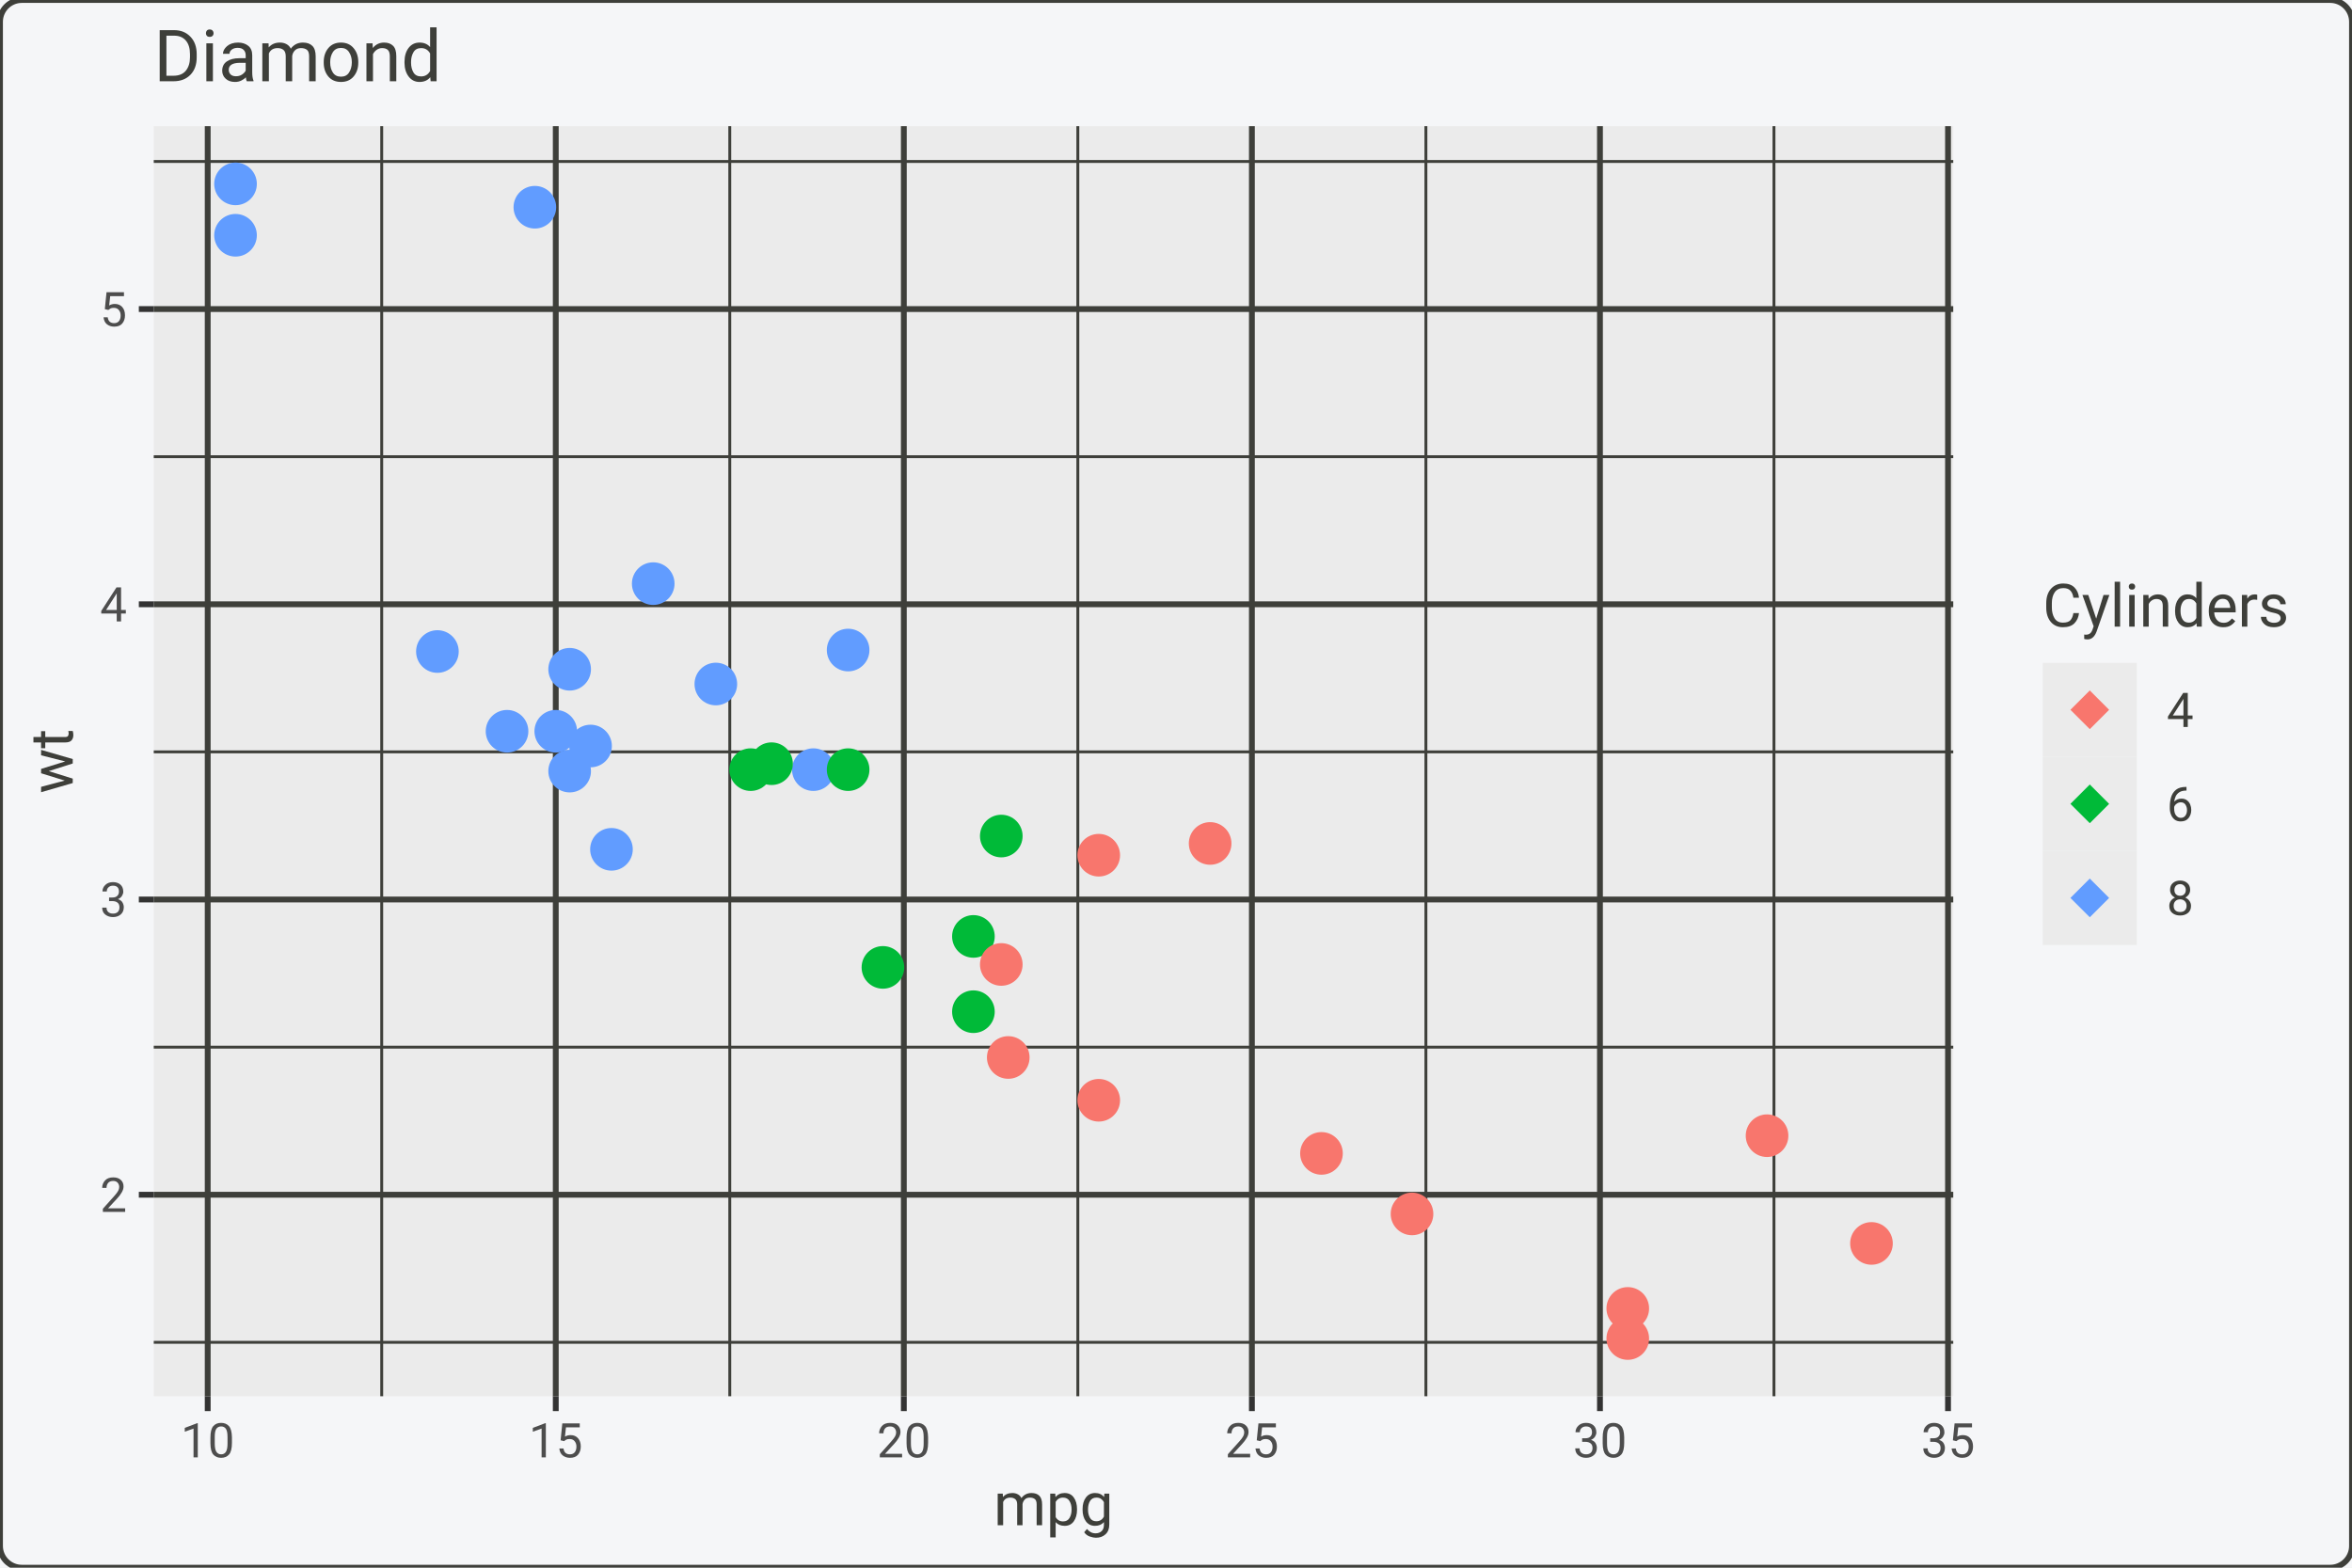
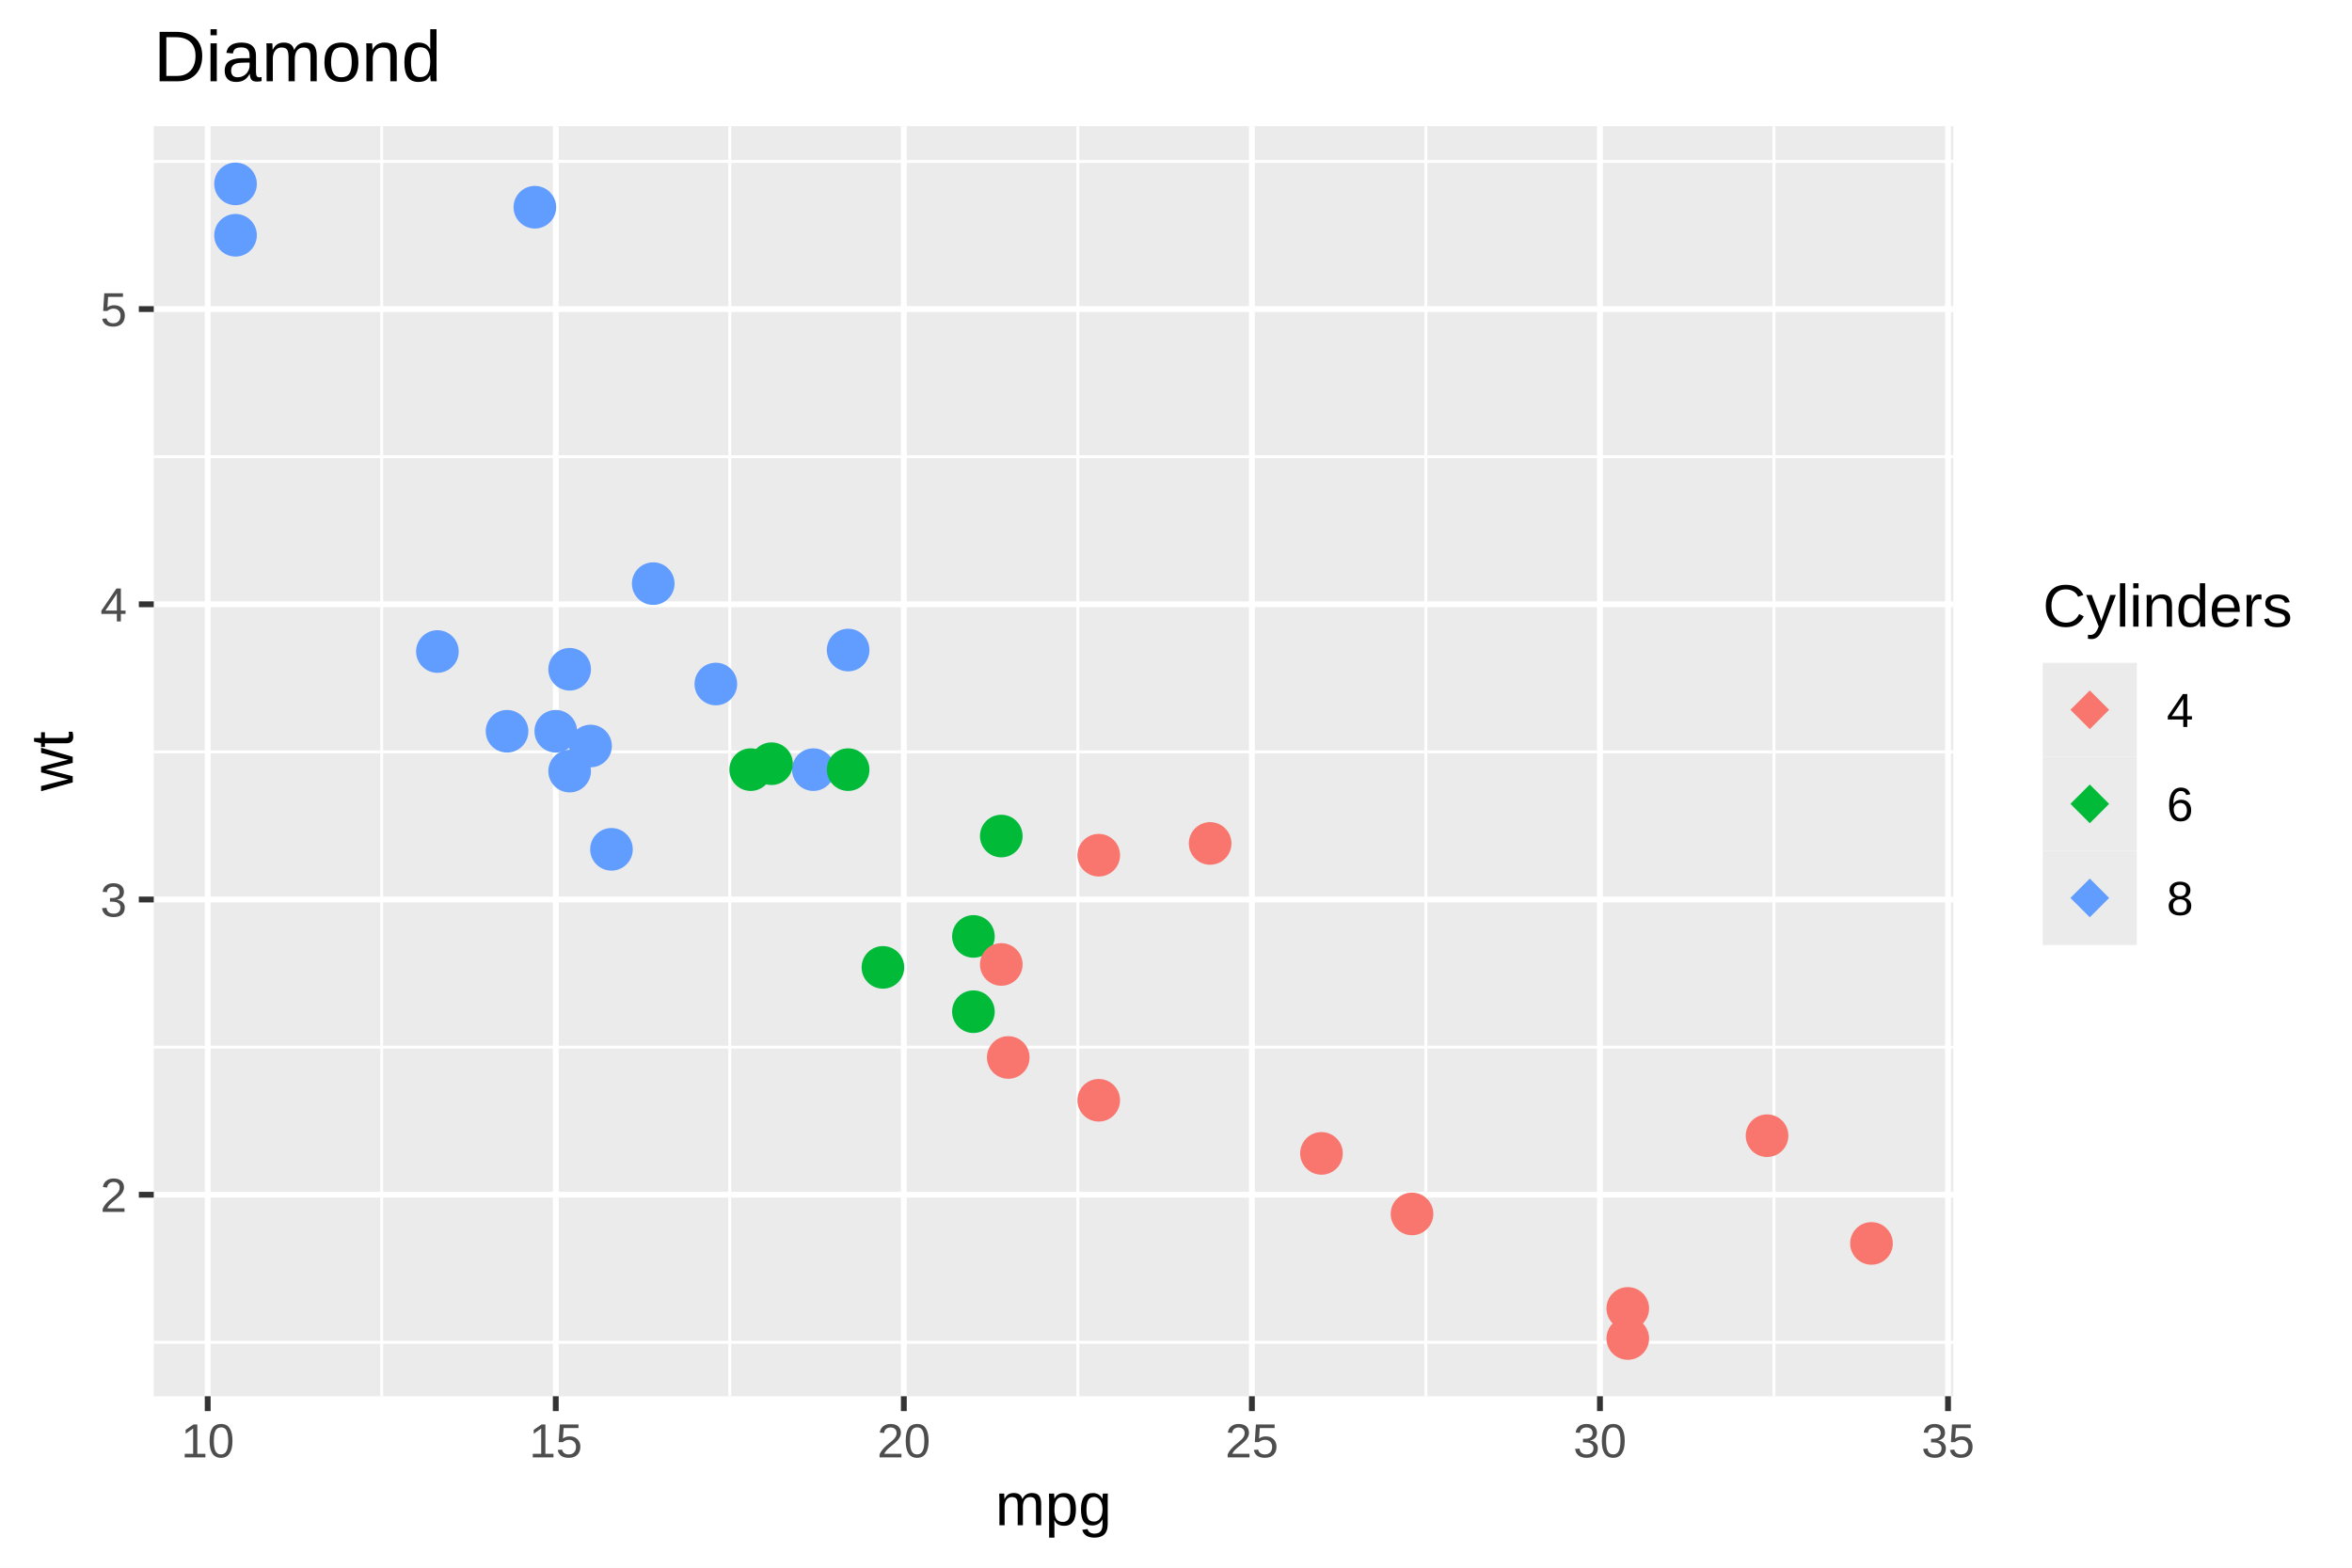
<svg xmlns="http://www.w3.org/2000/svg" width="432.00pt" height="288.00pt" viewBox="0 0 432.00 288.00">
  <g class="svglite">
    <defs>
      <style type="text/css">
-     /* theme-aware-processed */
-     .svglite line, .svglite polyline, .svglite polygon, .svglite path, .svglite circle {
+     .svglite line, .svglite polyline, .svglite polygon, .svglite path, .svglite rect, .svglite circle {
      fill: none;
-       stroke: #3E3F3A;
-       stroke-linecap: round;
-       stroke-linejoin: round;
-       stroke-miterlimit: 10.00;
-     }
-     .svglite &gt; g &gt; rect {
-       fill: none;
-       stroke: #3E3F3A;
+       stroke: #000000;
      stroke-linecap: round;
      stroke-linejoin: round;
      stroke-miterlimit: 10.00;
    }
    .svglite text {
      white-space: pre;
-       fill: #3E3F3A;
    }
    .svglite g.glyphgroup path {
      fill: inherit;
      stroke: none;
    }
  </style>
    </defs>
-     <rect class="svg-bg" width="100%" height="100%" style="stroke: none; fill: #F5F6F8;" />
+     <rect width="100%" height="100%" style="stroke: none; fill: none;" />
    <defs>
      <clipPath id="cpMC4wMHw0MzIuMDB8MC4wMHwyODguMDA=">
        <rect x="0.00" y="0.00" width="432.00" height="288.00" />
      </clipPath>
    </defs>
    <g clip-path="url(#cpMC4wMHw0MzIuMDB8MC4wMHwyODguMDA=)">
-       <rect rx="4" x="0" y="0.00" width="432.00" height="288.00" style="stroke-width: 1.07; stroke: #3E3F3A; fill: #F5F6F8;" />
+       <rect x="0" y="0.00" width="432.00" height="288.00" style="stroke-width: 1.07; stroke: #FFFFFF; fill: #FFFFFF;" />
    </g>
    <defs>
      <clipPath id="cpMjguMjR8MzU4Ljc2fDIzLjE4fDI1Ni41MA==">
        <rect x="28.24" y="23.18" width="330.52" height="233.33" />
      </clipPath>
    </defs>
    <g clip-path="url(#cpMjguMjR8MzU4Ljc2fDIzLjE4fDI1Ni41MA==)">
      <rect x="28.24" y="23.18" width="330.52" height="233.33" style="stroke-width: 1.07; stroke: none; fill: #EBEBEB;" />
-       <polyline points="28.24,246.60 358.76,246.60 " style="stroke-width: 0.53; stroke: #3E3F3A; stroke-linecap: butt;" />
-       <polyline points="28.24,192.37 358.76,192.37 " style="stroke-width: 0.53; stroke: #3E3F3A; stroke-linecap: butt;" />
-       <polyline points="28.24,138.13 358.76,138.13 " style="stroke-width: 0.53; stroke: #3E3F3A; stroke-linecap: butt;" />
-       <polyline points="28.24,83.90 358.76,83.90 " style="stroke-width: 0.53; stroke: #3E3F3A; stroke-linecap: butt;" />
-       <polyline points="28.24,29.66 358.76,29.66 " style="stroke-width: 0.53; stroke: #3E3F3A; stroke-linecap: butt;" />
-       <polyline points="70.11,256.50 70.11,23.18 " style="stroke-width: 0.53; stroke: #3E3F3A; stroke-linecap: butt;" />
-       <polyline points="134.04,256.50 134.04,23.18 " style="stroke-width: 0.53; stroke: #3E3F3A; stroke-linecap: butt;" />
-       <polyline points="197.97,256.50 197.97,23.18 " style="stroke-width: 0.53; stroke: #3E3F3A; stroke-linecap: butt;" />
-       <polyline points="261.90,256.50 261.90,23.18 " style="stroke-width: 0.53; stroke: #3E3F3A; stroke-linecap: butt;" />
-       <polyline points="325.83,256.50 325.83,23.18 " style="stroke-width: 0.53; stroke: #3E3F3A; stroke-linecap: butt;" />
-       <polyline points="28.24,219.49 358.76,219.49 " style="stroke-width: 1.07; stroke: #3E3F3A; stroke-linecap: butt;" />
-       <polyline points="28.24,165.25 358.76,165.25 " style="stroke-width: 1.07; stroke: #3E3F3A; stroke-linecap: butt;" />
-       <polyline points="28.24,111.01 358.76,111.01 " style="stroke-width: 1.07; stroke: #3E3F3A; stroke-linecap: butt;" />
-       <polyline points="28.24,56.78 358.76,56.78 " style="stroke-width: 1.07; stroke: #3E3F3A; stroke-linecap: butt;" />
-       <polyline points="38.15,256.50 38.15,23.18 " style="stroke-width: 1.07; stroke: #3E3F3A; stroke-linecap: butt;" />
-       <polyline points="102.08,256.50 102.08,23.18 " style="stroke-width: 1.07; stroke: #3E3F3A; stroke-linecap: butt;" />
-       <polyline points="166.01,256.50 166.01,23.18 " style="stroke-width: 1.07; stroke: #3E3F3A; stroke-linecap: butt;" />
-       <polyline points="229.94,256.50 229.94,23.18 " style="stroke-width: 1.07; stroke: #3E3F3A; stroke-linecap: butt;" />
-       <polyline points="293.87,256.50 293.87,23.18 " style="stroke-width: 1.07; stroke: #3E3F3A; stroke-linecap: butt;" />
-       <polyline points="357.80,256.50 357.80,23.18 " style="stroke-width: 1.07; stroke: #3E3F3A; stroke-linecap: butt;" />
+       <polyline points="28.24,246.60 358.76,246.60 " style="stroke-width: 0.53; stroke: #FFFFFF; stroke-linecap: butt;" />
+       <polyline points="28.24,192.37 358.76,192.37 " style="stroke-width: 0.53; stroke: #FFFFFF; stroke-linecap: butt;" />
+       <polyline points="28.24,138.13 358.76,138.13 " style="stroke-width: 0.53; stroke: #FFFFFF; stroke-linecap: butt;" />
+       <polyline points="28.24,83.90 358.76,83.90 " style="stroke-width: 0.53; stroke: #FFFFFF; stroke-linecap: butt;" />
+       <polyline points="28.24,29.66 358.76,29.66 " style="stroke-width: 0.53; stroke: #FFFFFF; stroke-linecap: butt;" />
+       <polyline points="70.11,256.50 70.11,23.18 " style="stroke-width: 0.53; stroke: #FFFFFF; stroke-linecap: butt;" />
+       <polyline points="134.04,256.50 134.04,23.18 " style="stroke-width: 0.53; stroke: #FFFFFF; stroke-linecap: butt;" />
+       <polyline points="197.97,256.50 197.97,23.18 " style="stroke-width: 0.53; stroke: #FFFFFF; stroke-linecap: butt;" />
+       <polyline points="261.90,256.50 261.90,23.18 " style="stroke-width: 0.53; stroke: #FFFFFF; stroke-linecap: butt;" />
+       <polyline points="325.83,256.50 325.83,23.18 " style="stroke-width: 0.53; stroke: #FFFFFF; stroke-linecap: butt;" />
+       <polyline points="28.24,219.49 358.76,219.49 " style="stroke-width: 1.07; stroke: #FFFFFF; stroke-linecap: butt;" />
+       <polyline points="28.24,165.25 358.76,165.25 " style="stroke-width: 1.07; stroke: #FFFFFF; stroke-linecap: butt;" />
+       <polyline points="28.24,111.01 358.76,111.01 " style="stroke-width: 1.07; stroke: #FFFFFF; stroke-linecap: butt;" />
+       <polyline points="28.24,56.78 358.76,56.78 " style="stroke-width: 1.07; stroke: #FFFFFF; stroke-linecap: butt;" />
+       <polyline points="38.15,256.50 38.15,23.18 " style="stroke-width: 1.07; stroke: #FFFFFF; stroke-linecap: butt;" />
+       <polyline points="102.08,256.50 102.08,23.18 " style="stroke-width: 1.07; stroke: #FFFFFF; stroke-linecap: butt;" />
+       <polyline points="166.01,256.50 166.01,23.18 " style="stroke-width: 1.07; stroke: #FFFFFF; stroke-linecap: butt;" />
+       <polyline points="229.94,256.50 229.94,23.18 " style="stroke-width: 1.07; stroke: #FFFFFF; stroke-linecap: butt;" />
+       <polyline points="293.87,256.50 293.87,23.18 " style="stroke-width: 1.07; stroke: #FFFFFF; stroke-linecap: butt;" />
+       <polyline points="357.80,256.50 357.80,23.18 " style="stroke-width: 1.07; stroke: #FFFFFF; stroke-linecap: butt;" />
      <circle cx="178.79" cy="185.86" r="3.56" style="stroke-width: 0.71; stroke: #00BA38; fill: #00BA38;" />
      <circle cx="178.79" cy="172.03" r="3.56" style="stroke-width: 0.71; stroke: #00BA38; fill: #00BA38;" />
      <circle cx="201.81" cy="202.13" r="3.56" style="stroke-width: 0.71; stroke: #F8766D; fill: #F8766D;" />
      <circle cx="183.91" cy="153.59" r="3.56" style="stroke-width: 0.71; stroke: #00BA38; fill: #00BA38;" />
      <circle cx="149.39" cy="141.39" r="3.56" style="stroke-width: 0.71; stroke: #619CFF; fill: #619CFF;" />
      <circle cx="141.71" cy="140.30" r="3.56" style="stroke-width: 0.71; stroke: #00BA38; fill: #00BA38;" />
      <circle cx="93.13" cy="134.34" r="3.56" style="stroke-width: 0.71; stroke: #619CFF; fill: #619CFF;" />
      <circle cx="222.27" cy="154.95" r="3.56" style="stroke-width: 0.71; stroke: #F8766D; fill: #F8766D;" />
      <circle cx="201.81" cy="157.11" r="3.56" style="stroke-width: 0.71; stroke: #F8766D; fill: #F8766D;" />
      <circle cx="155.78" cy="141.39" r="3.56" style="stroke-width: 0.71; stroke: #00BA38; fill: #00BA38;" />
      <circle cx="137.88" cy="141.39" r="3.56" style="stroke-width: 0.71; stroke: #00BA38; fill: #00BA38;" />
      <circle cx="119.98" cy="107.22" r="3.56" style="stroke-width: 0.71; stroke: #619CFF; fill: #619CFF;" />
      <circle cx="131.48" cy="125.66" r="3.56" style="stroke-width: 0.71; stroke: #619CFF; fill: #619CFF;" />
      <circle cx="104.63" cy="122.95" r="3.56" style="stroke-width: 0.71; stroke: #619CFF; fill: #619CFF;" />
      <circle cx="43.26" cy="43.22" r="3.56" style="stroke-width: 0.71; stroke: #619CFF; fill: #619CFF;" />
      <circle cx="43.26" cy="33.78" r="3.56" style="stroke-width: 0.71; stroke: #619CFF; fill: #619CFF;" />
      <circle cx="98.24" cy="38.07" r="3.56" style="stroke-width: 0.71; stroke: #619CFF; fill: #619CFF;" />
      <circle cx="324.56" cy="208.64" r="3.56" style="stroke-width: 0.71; stroke: #F8766D; fill: #F8766D;" />
      <circle cx="298.98" cy="240.37" r="3.56" style="stroke-width: 0.71; stroke: #F8766D; fill: #F8766D;" />
      <circle cx="343.74" cy="228.43" r="3.56" style="stroke-width: 0.71; stroke: #F8766D; fill: #F8766D;" />
      <circle cx="185.19" cy="194.27" r="3.56" style="stroke-width: 0.71; stroke: #F8766D; fill: #F8766D;" />
      <circle cx="108.47" cy="137.05" r="3.56" style="stroke-width: 0.71; stroke: #619CFF; fill: #619CFF;" />
      <circle cx="104.63" cy="141.66" r="3.56" style="stroke-width: 0.71; stroke: #619CFF; fill: #619CFF;" />
      <circle cx="80.34" cy="119.69" r="3.56" style="stroke-width: 0.71; stroke: #619CFF; fill: #619CFF;" />
      <circle cx="155.78" cy="119.42" r="3.56" style="stroke-width: 0.71; stroke: #619CFF; fill: #619CFF;" />
      <circle cx="259.35" cy="223.01" r="3.56" style="stroke-width: 0.71; stroke: #F8766D; fill: #F8766D;" />
      <circle cx="242.72" cy="211.89" r="3.56" style="stroke-width: 0.71; stroke: #F8766D; fill: #F8766D;" />
      <circle cx="298.98" cy="245.90" r="3.56" style="stroke-width: 0.71; stroke: #F8766D; fill: #F8766D;" />
      <circle cx="112.31" cy="156.03" r="3.56" style="stroke-width: 0.71; stroke: #619CFF; fill: #619CFF;" />
      <circle cx="162.17" cy="177.72" r="3.56" style="stroke-width: 0.71; stroke: #00BA38; fill: #00BA38;" />
      <circle cx="102.08" cy="134.34" r="3.56" style="stroke-width: 0.71; stroke: #619CFF; fill: #619CFF;" />
      <circle cx="183.91" cy="177.18" r="3.56" style="stroke-width: 0.71; stroke: #F8766D; fill: #F8766D;" />
    </g>
    <g clip-path="url(#cpMC4wMHw0MzIuMDB8MC4wMHwyODguMDA=)">
-       <text x="23.31" y="222.64" text-anchor="end" style="font-size: 8.80px;fill: #4D4D4D; font-family: &quot;Roboto&quot;, -apple-system, BlinkMacSystemFont, &quot;Segoe UI&quot;, system-ui, sans-serif;" textLength="4.89px" lengthAdjust="spacingAndGlyphs">2</text>
-       <text x="23.31" y="168.40" text-anchor="end" style="font-size: 8.80px;fill: #4D4D4D; font-family: &quot;Roboto&quot;, -apple-system, BlinkMacSystemFont, &quot;Segoe UI&quot;, system-ui, sans-serif;" textLength="4.89px" lengthAdjust="spacingAndGlyphs">3</text>
-       <text x="23.31" y="114.16" text-anchor="end" style="font-size: 8.80px;fill: #4D4D4D; font-family: &quot;Roboto&quot;, -apple-system, BlinkMacSystemFont, &quot;Segoe UI&quot;, system-ui, sans-serif;" textLength="4.89px" lengthAdjust="spacingAndGlyphs">4</text>
-       <text x="23.31" y="59.93" text-anchor="end" style="font-size: 8.80px;fill: #4D4D4D; font-family: &quot;Roboto&quot;, -apple-system, BlinkMacSystemFont, &quot;Segoe UI&quot;, system-ui, sans-serif;" textLength="4.89px" lengthAdjust="spacingAndGlyphs">5</text>
+       <text x="23.31" y="222.64" text-anchor="end" style="font-size: 8.80px;fill: #4D4D4D; font-family: &quot;Arial&quot;;" textLength="4.89px" lengthAdjust="spacingAndGlyphs">2</text>
+       <text x="23.31" y="168.40" text-anchor="end" style="font-size: 8.80px;fill: #4D4D4D; font-family: &quot;Arial&quot;;" textLength="4.89px" lengthAdjust="spacingAndGlyphs">3</text>
+       <text x="23.31" y="114.16" text-anchor="end" style="font-size: 8.80px;fill: #4D4D4D; font-family: &quot;Arial&quot;;" textLength="4.89px" lengthAdjust="spacingAndGlyphs">4</text>
+       <text x="23.31" y="59.93" text-anchor="end" style="font-size: 8.80px;fill: #4D4D4D; font-family: &quot;Arial&quot;;" textLength="4.89px" lengthAdjust="spacingAndGlyphs">5</text>
      <polyline points="25.50,219.49 28.24,219.49 " style="stroke-width: 1.07; stroke: #333333; stroke-linecap: butt;" />
      <polyline points="25.50,165.25 28.24,165.25 " style="stroke-width: 1.07; stroke: #333333; stroke-linecap: butt;" />
      <polyline points="25.50,111.01 28.24,111.01 " style="stroke-width: 1.07; stroke: #333333; stroke-linecap: butt;" />
      <polyline points="25.50,56.78 28.24,56.78 " style="stroke-width: 1.07; stroke: #333333; stroke-linecap: butt;" />
      <polyline points="38.15,259.24 38.15,256.50 " style="stroke-width: 1.07; stroke: #333333; stroke-linecap: butt;" />
      <polyline points="102.08,259.24 102.08,256.50 " style="stroke-width: 1.07; stroke: #333333; stroke-linecap: butt;" />
      <polyline points="166.01,259.24 166.01,256.50 " style="stroke-width: 1.07; stroke: #333333; stroke-linecap: butt;" />
      <polyline points="229.94,259.24 229.94,256.50 " style="stroke-width: 1.07; stroke: #333333; stroke-linecap: butt;" />
      <polyline points="293.87,259.24 293.87,256.50 " style="stroke-width: 1.07; stroke: #333333; stroke-linecap: butt;" />
      <polyline points="357.80,259.24 357.80,256.50 " style="stroke-width: 1.07; stroke: #333333; stroke-linecap: butt;" />
-       <text x="38.15" y="267.74" text-anchor="middle" style="font-size: 8.80px;fill: #4D4D4D; font-family: &quot;Roboto&quot;, -apple-system, BlinkMacSystemFont, &quot;Segoe UI&quot;, system-ui, sans-serif;" textLength="9.78px" lengthAdjust="spacingAndGlyphs">10</text>
-       <text x="102.08" y="267.74" text-anchor="middle" style="font-size: 8.80px;fill: #4D4D4D; font-family: &quot;Roboto&quot;, -apple-system, BlinkMacSystemFont, &quot;Segoe UI&quot;, system-ui, sans-serif;" textLength="9.78px" lengthAdjust="spacingAndGlyphs">15</text>
-       <text x="166.01" y="267.74" text-anchor="middle" style="font-size: 8.80px;fill: #4D4D4D; font-family: &quot;Roboto&quot;, -apple-system, BlinkMacSystemFont, &quot;Segoe UI&quot;, system-ui, sans-serif;" textLength="9.78px" lengthAdjust="spacingAndGlyphs">20</text>
-       <text x="229.94" y="267.74" text-anchor="middle" style="font-size: 8.80px;fill: #4D4D4D; font-family: &quot;Roboto&quot;, -apple-system, BlinkMacSystemFont, &quot;Segoe UI&quot;, system-ui, sans-serif;" textLength="9.78px" lengthAdjust="spacingAndGlyphs">25</text>
-       <text x="293.87" y="267.74" text-anchor="middle" style="font-size: 8.80px;fill: #4D4D4D; font-family: &quot;Roboto&quot;, -apple-system, BlinkMacSystemFont, &quot;Segoe UI&quot;, system-ui, sans-serif;" textLength="9.78px" lengthAdjust="spacingAndGlyphs">30</text>
-       <text x="357.80" y="267.74" text-anchor="middle" style="font-size: 8.80px;fill: #4D4D4D; font-family: &quot;Roboto&quot;, -apple-system, BlinkMacSystemFont, &quot;Segoe UI&quot;, system-ui, sans-serif;" textLength="9.78px" lengthAdjust="spacingAndGlyphs">35</text>
-       <text x="193.50" y="280.20" text-anchor="middle" style="font-size: 11.00px; font-family: &quot;Roboto&quot;, -apple-system, BlinkMacSystemFont, &quot;Segoe UI&quot;, system-ui, sans-serif;" textLength="21.41px" lengthAdjust="spacingAndGlyphs">mpg</text>
-       <text transform="translate(13.36,139.84) rotate(-90)" text-anchor="middle" style="font-size: 11.00px; font-family: &quot;Roboto&quot;, -apple-system, BlinkMacSystemFont, &quot;Segoe UI&quot;, system-ui, sans-serif;" textLength="11.00px" lengthAdjust="spacingAndGlyphs">wt</text>
-       <rect rx="4" x="369.72" y="100.60" width="56.80" height="78.47" style="stroke-width: 1.07; stroke: none; fill: #F5F6F8;" />
-       <text x="375.20" y="115.12" style="font-size: 11.00px; font-family: &quot;Roboto&quot;, -apple-system, BlinkMacSystemFont, &quot;Segoe UI&quot;, system-ui, sans-serif;" textLength="45.84px" lengthAdjust="spacingAndGlyphs">Cylinders</text>
+       <text x="38.15" y="267.74" text-anchor="middle" style="font-size: 8.80px;fill: #4D4D4D; font-family: &quot;Arial&quot;;" textLength="9.78px" lengthAdjust="spacingAndGlyphs">10</text>
+       <text x="102.08" y="267.74" text-anchor="middle" style="font-size: 8.80px;fill: #4D4D4D; font-family: &quot;Arial&quot;;" textLength="9.78px" lengthAdjust="spacingAndGlyphs">15</text>
+       <text x="166.01" y="267.74" text-anchor="middle" style="font-size: 8.80px;fill: #4D4D4D; font-family: &quot;Arial&quot;;" textLength="9.78px" lengthAdjust="spacingAndGlyphs">20</text>
+       <text x="229.94" y="267.74" text-anchor="middle" style="font-size: 8.80px;fill: #4D4D4D; font-family: &quot;Arial&quot;;" textLength="9.78px" lengthAdjust="spacingAndGlyphs">25</text>
+       <text x="293.87" y="267.74" text-anchor="middle" style="font-size: 8.80px;fill: #4D4D4D; font-family: &quot;Arial&quot;;" textLength="9.78px" lengthAdjust="spacingAndGlyphs">30</text>
+       <text x="357.80" y="267.74" text-anchor="middle" style="font-size: 8.80px;fill: #4D4D4D; font-family: &quot;Arial&quot;;" textLength="9.78px" lengthAdjust="spacingAndGlyphs">35</text>
+       <text x="193.50" y="280.20" text-anchor="middle" style="font-size: 11.00px; font-family: &quot;Arial&quot;;" textLength="21.41px" lengthAdjust="spacingAndGlyphs">mpg</text>
+       <text transform="translate(13.36,139.84) rotate(-90)" text-anchor="middle" style="font-size: 11.00px; font-family: &quot;Arial&quot;;" textLength="11.00px" lengthAdjust="spacingAndGlyphs">wt</text>
+       <rect x="369.72" y="100.60" width="56.80" height="78.47" style="stroke-width: 1.07; stroke: none; fill: #FFFFFF;" />
+       <text x="375.20" y="115.12" style="font-size: 11.00px; font-family: &quot;Arial&quot;;" textLength="45.84px" lengthAdjust="spacingAndGlyphs">Cylinders</text>
      <rect x="375.20" y="121.76" width="17.28" height="17.28" style="stroke-width: 1.07; stroke: none; fill: #EBEBEB;" />
      <polygon points="380.28,130.40 383.84,126.84 387.39,130.40 383.84,133.95 " style="stroke-width: 0.71; stroke: none; fill: #F8766D;" />
      <rect x="375.20" y="139.04" width="17.28" height="17.28" style="stroke-width: 1.07; stroke: none; fill: #EBEBEB;" />
      <polygon points="380.28,147.68 383.84,144.12 387.39,147.68 383.84,151.23 " style="stroke-width: 0.71; stroke: none; fill: #00BA38;" />
      <rect x="375.20" y="156.32" width="17.28" height="17.28" style="stroke-width: 1.07; stroke: none; fill: #EBEBEB;" />
      <polygon points="380.28,164.96 383.84,161.40 387.39,164.96 383.84,168.51 " style="stroke-width: 0.71; stroke: none; fill: #619CFF;" />
-       <text x="397.96" y="133.55" style="font-size: 8.80px; font-family: &quot;Roboto&quot;, -apple-system, BlinkMacSystemFont, &quot;Segoe UI&quot;, system-ui, sans-serif;" textLength="4.89px" lengthAdjust="spacingAndGlyphs">4</text>
-       <text x="397.96" y="150.83" style="font-size: 8.80px; font-family: &quot;Roboto&quot;, -apple-system, BlinkMacSystemFont, &quot;Segoe UI&quot;, system-ui, sans-serif;" textLength="4.89px" lengthAdjust="spacingAndGlyphs">6</text>
-       <text x="397.96" y="168.11" style="font-size: 8.80px; font-family: &quot;Roboto&quot;, -apple-system, BlinkMacSystemFont, &quot;Segoe UI&quot;, system-ui, sans-serif;" textLength="4.89px" lengthAdjust="spacingAndGlyphs">8</text>
-       <text x="28.24" y="14.93" style="font-size: 13.20px; font-family: &quot;Roboto&quot;, -apple-system, BlinkMacSystemFont, &quot;Segoe UI&quot;, system-ui, sans-serif;" textLength="52.77px" lengthAdjust="spacingAndGlyphs">Diamond</text>
+       <text x="397.96" y="133.55" style="font-size: 8.80px; font-family: &quot;Arial&quot;;" textLength="4.89px" lengthAdjust="spacingAndGlyphs">4</text>
+       <text x="397.96" y="150.83" style="font-size: 8.80px; font-family: &quot;Arial&quot;;" textLength="4.89px" lengthAdjust="spacingAndGlyphs">6</text>
+       <text x="397.96" y="168.11" style="font-size: 8.80px; font-family: &quot;Arial&quot;;" textLength="4.89px" lengthAdjust="spacingAndGlyphs">8</text>
+       <text x="28.24" y="14.93" style="font-size: 13.20px; font-family: &quot;Arial&quot;;" textLength="52.77px" lengthAdjust="spacingAndGlyphs">Diamond</text>
    </g>
  </g>
</svg>
